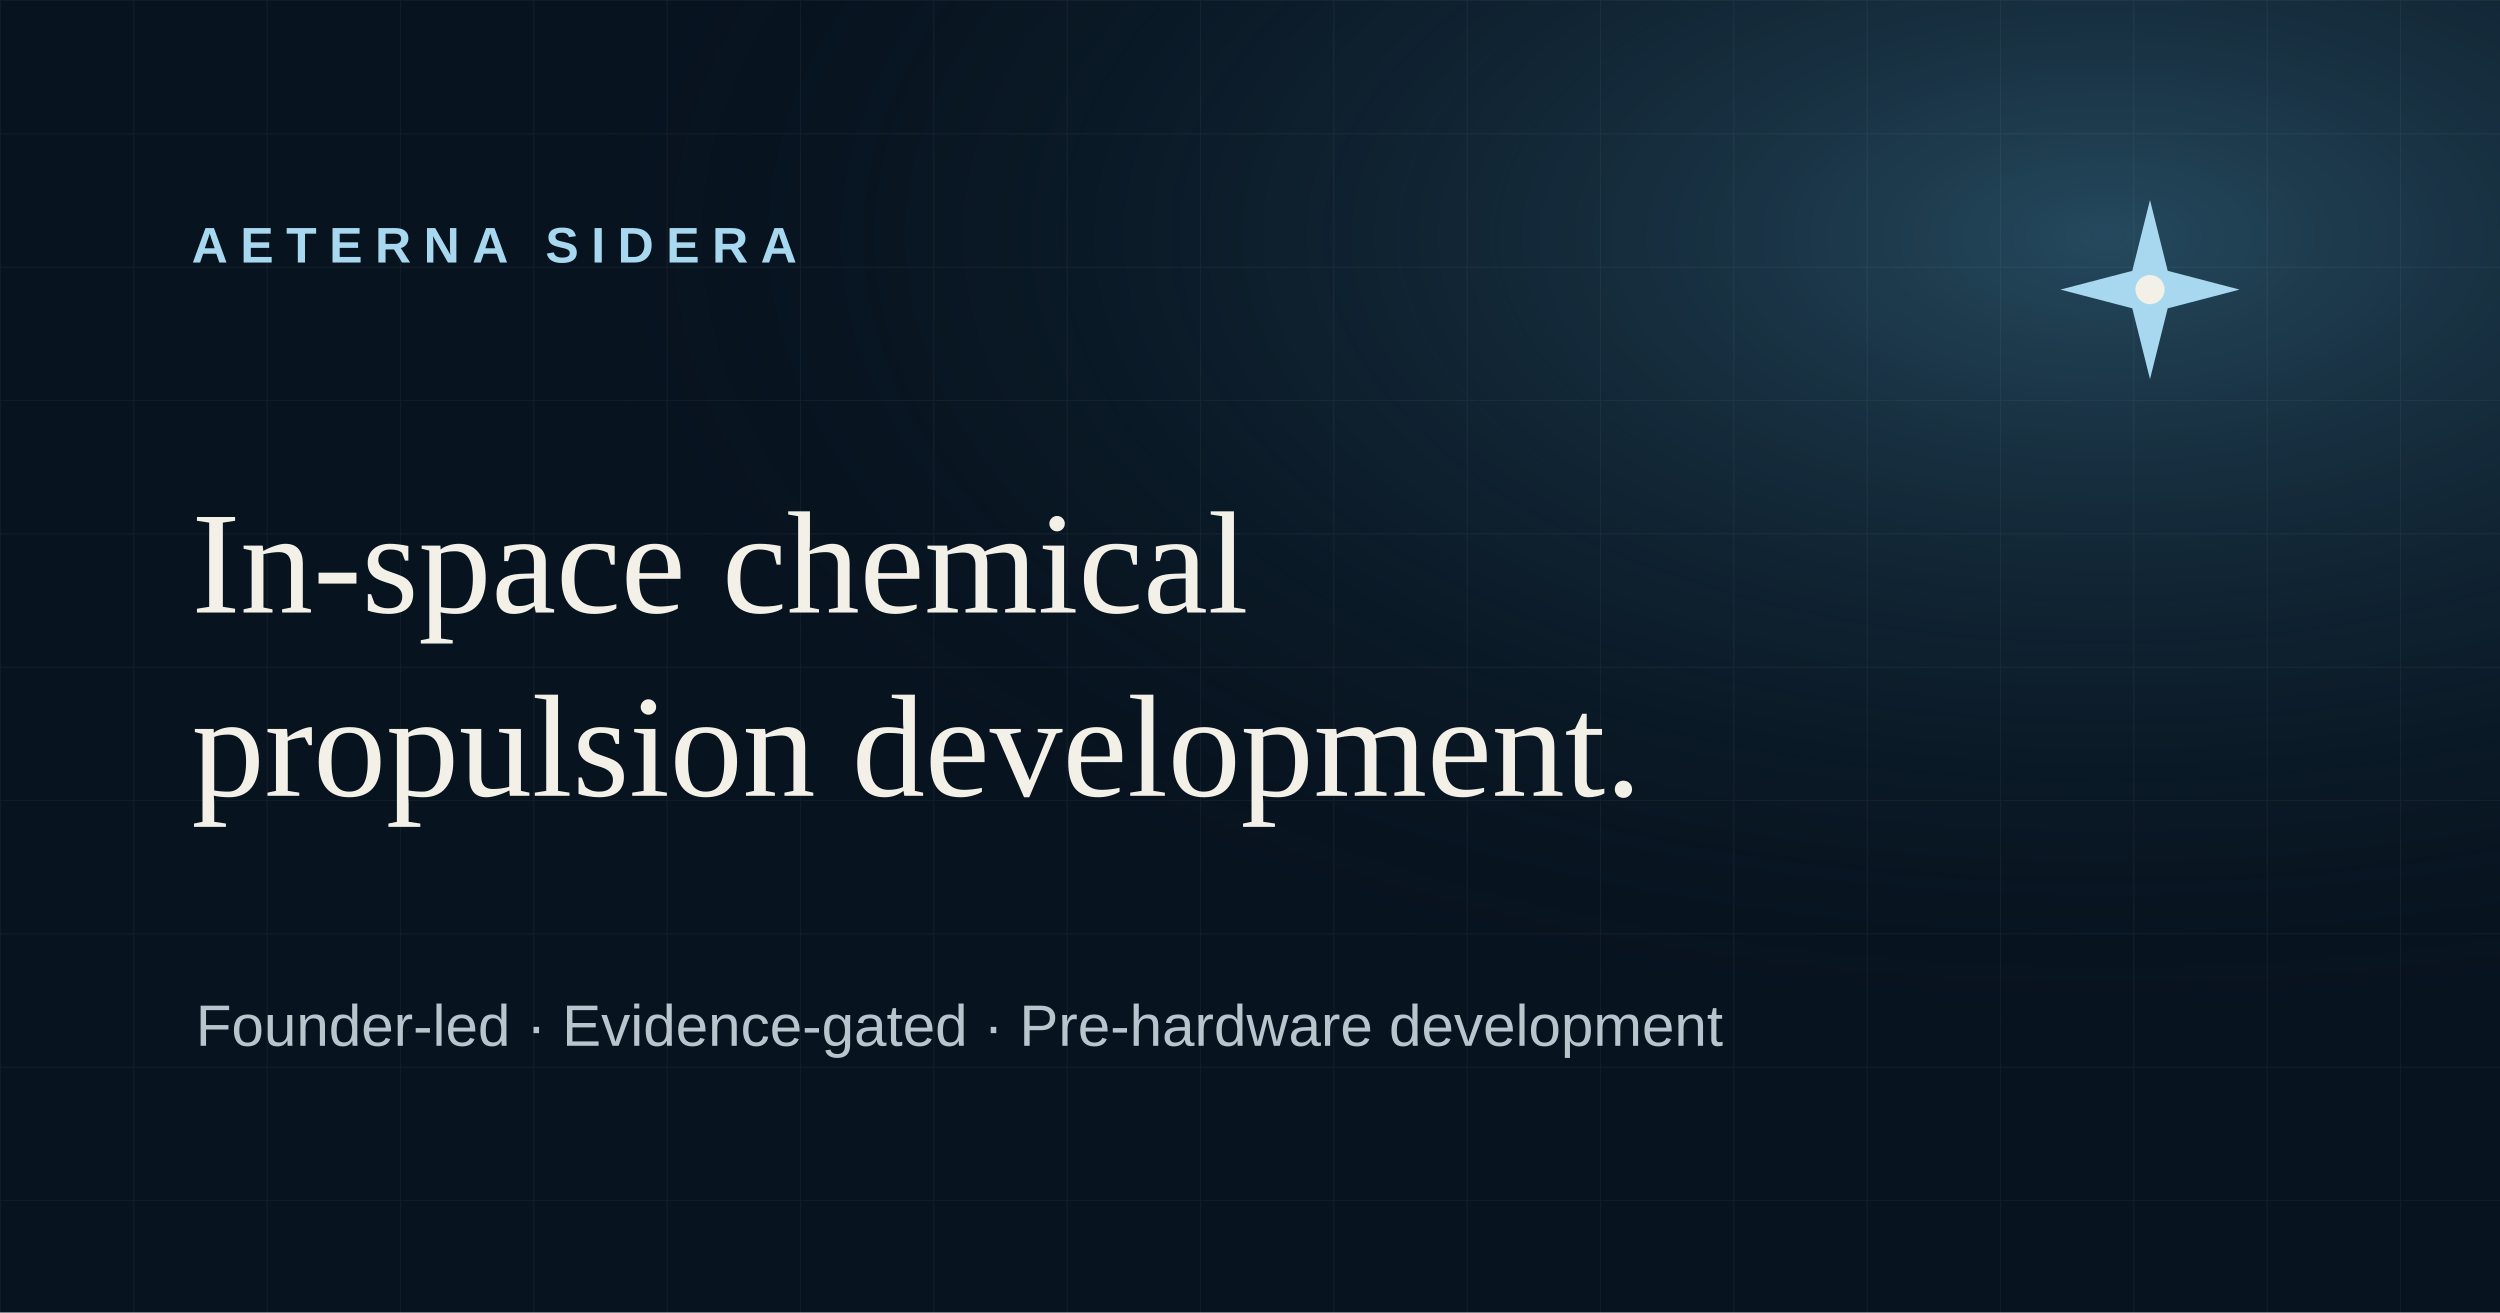
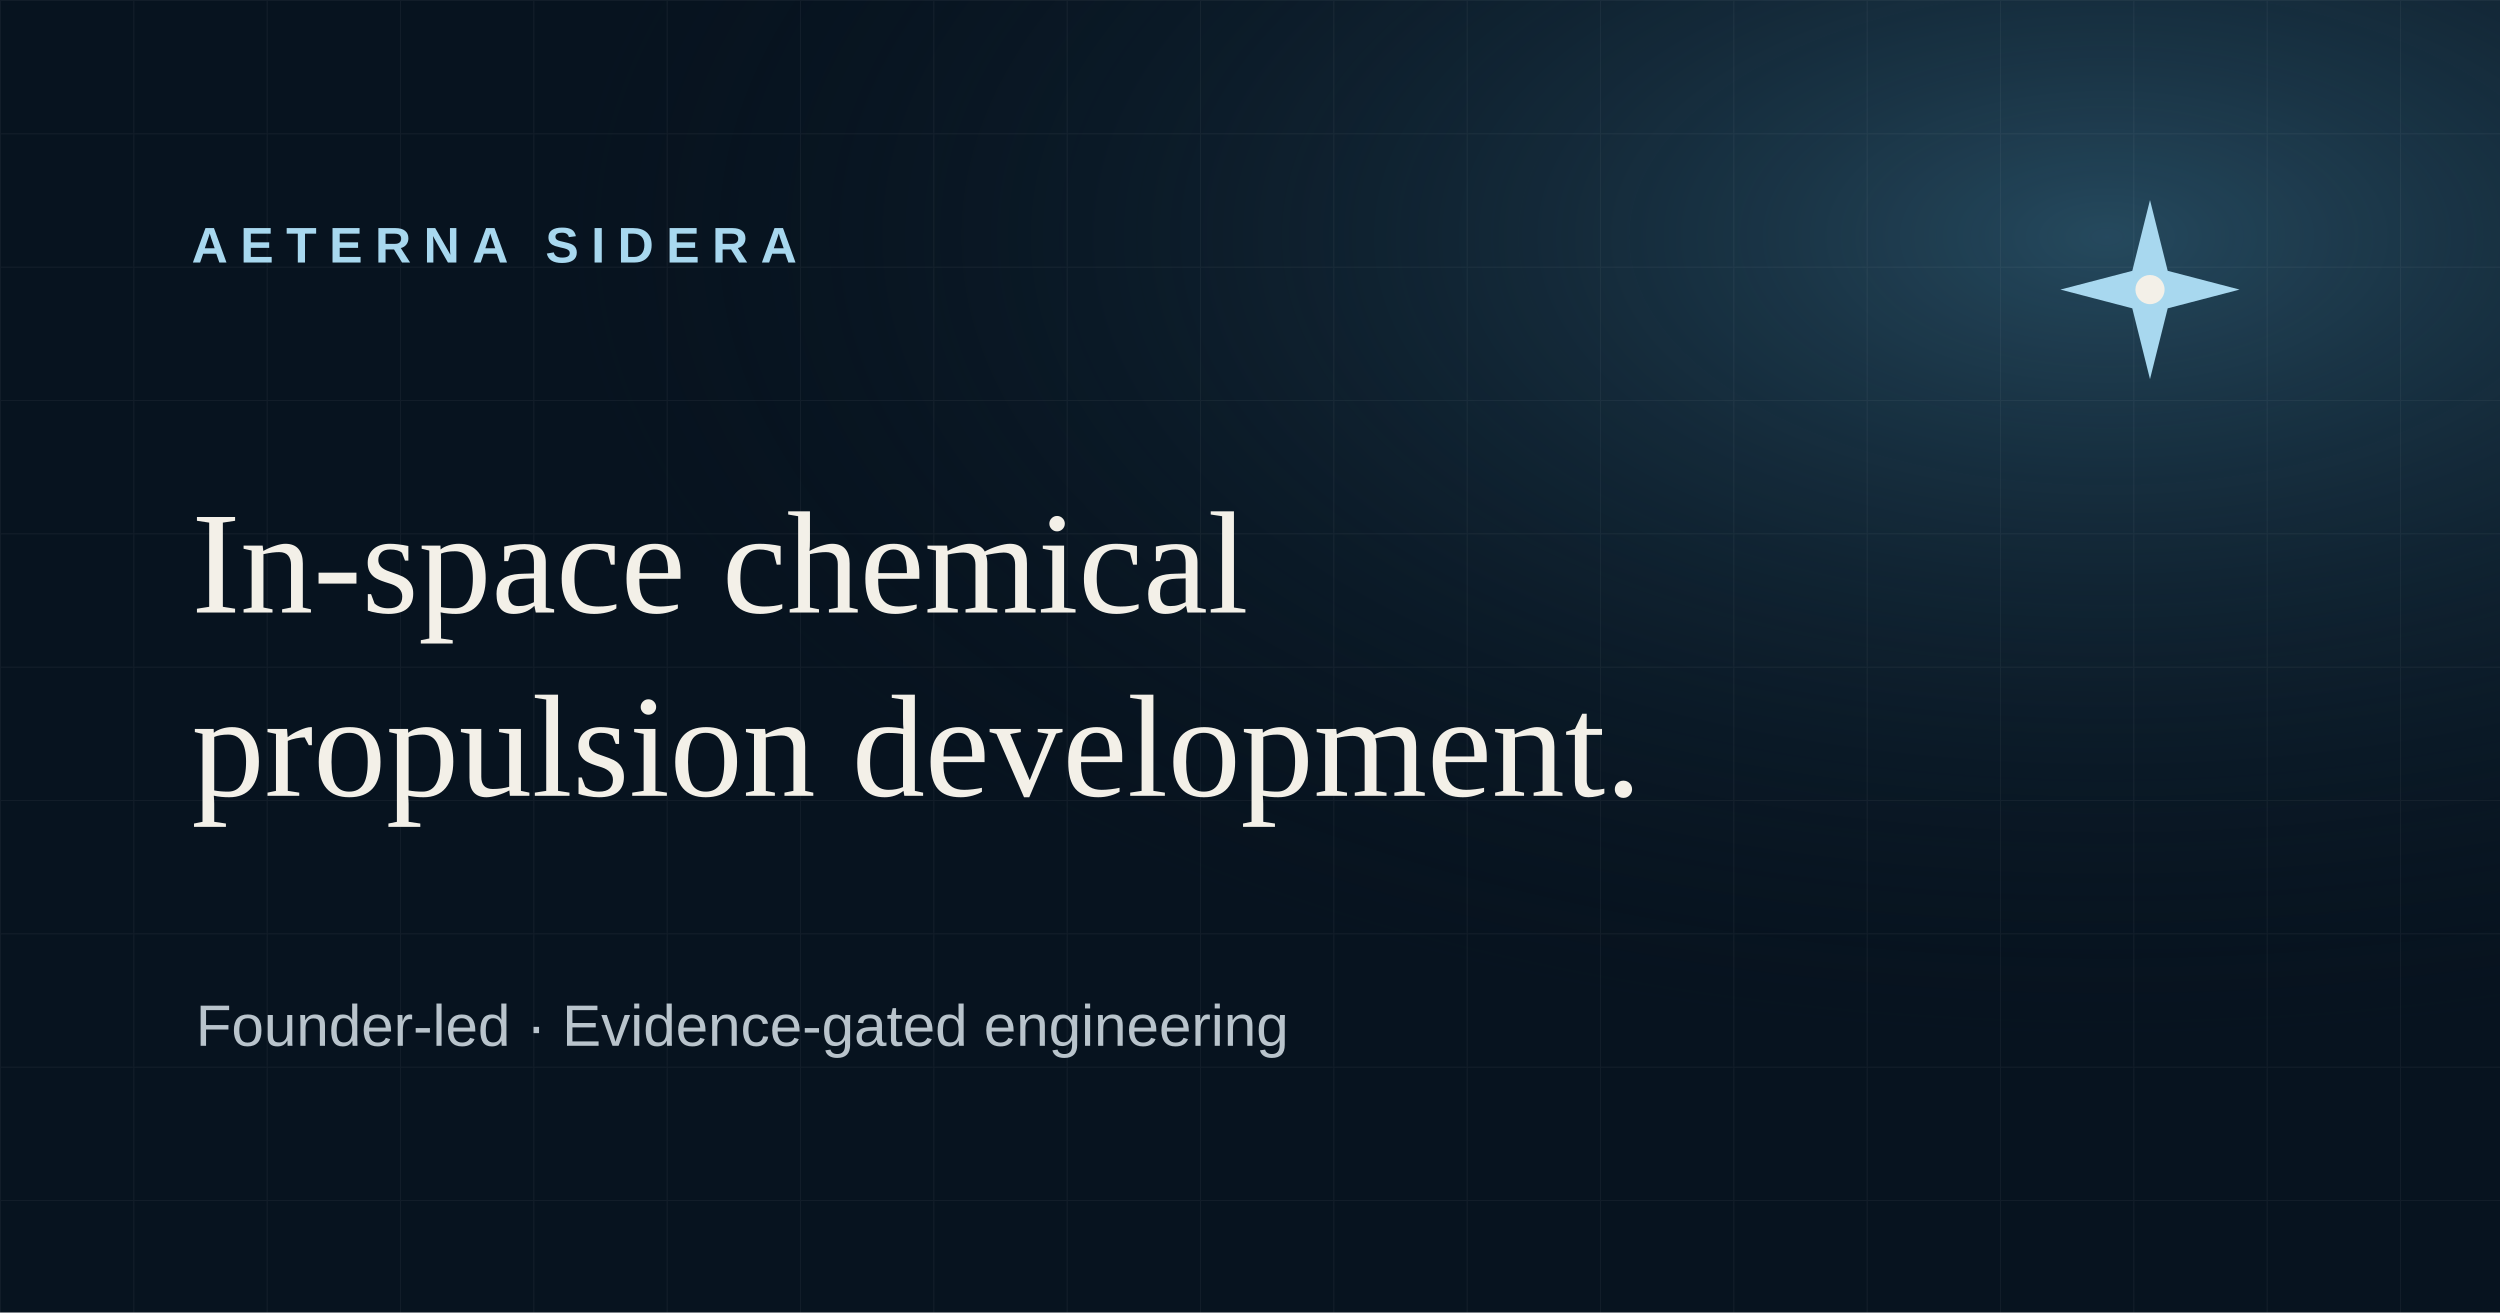
<svg xmlns="http://www.w3.org/2000/svg" width="1200" height="630" viewBox="0 0 1200 630" role="img" aria-labelledby="title description">
  <defs>
    <radialGradient id="glow" cx="84%" cy="18%" r="62%">
      <stop offset="0" stop-color="#315e76" stop-opacity=".72" />
      <stop offset="1" stop-color="#07131f" stop-opacity="0" />
    </radialGradient>
    <pattern id="grid" width="64" height="64" patternUnits="userSpaceOnUse">
      <path d="M64 0H0V64" fill="none" stroke="#ffffff" stroke-opacity=".045" />
    </pattern>
  </defs>
  <rect width="1200" height="630" fill="#07131f" />
  <rect width="1200" height="630" fill="url(#glow)" />
  <rect width="1200" height="630" fill="url(#grid)" />
  <path d="M1032 96l8.5 34 34.5 9-34.5 9-8.5 34-8.5-34-34.5-9 34.5-9 8.5-34z" fill="#a8d8ef" />
  <circle cx="1032" cy="139" r="7" fill="#f3f0e8" />
  <text x="92" y="126" fill="#a8d8ef" font-family="Arial, Helvetica, sans-serif" font-size="24" font-weight="700" letter-spacing="6">AETERNA SIDERA</text>
  <text x="92" y="294" fill="#f3f0e8" font-family="Georgia, Times New Roman, serif" font-size="70">In-space chemical</text>
  <text x="92" y="382" fill="#f3f0e8" font-family="Georgia, Times New Roman, serif" font-size="70">propulsion development.</text>
-   <text x="94" y="502" fill="#b9c4cc" font-family="Arial, Helvetica, sans-serif" font-size="28">Founder-led · Evidence-gated · Pre-hardware development</text>
+   <text x="94" y="502" fill="#b9c4cc" font-family="Arial, Helvetica, sans-serif" font-size="28">Founder-led · Evidence-gated engineering</text>
</svg>
